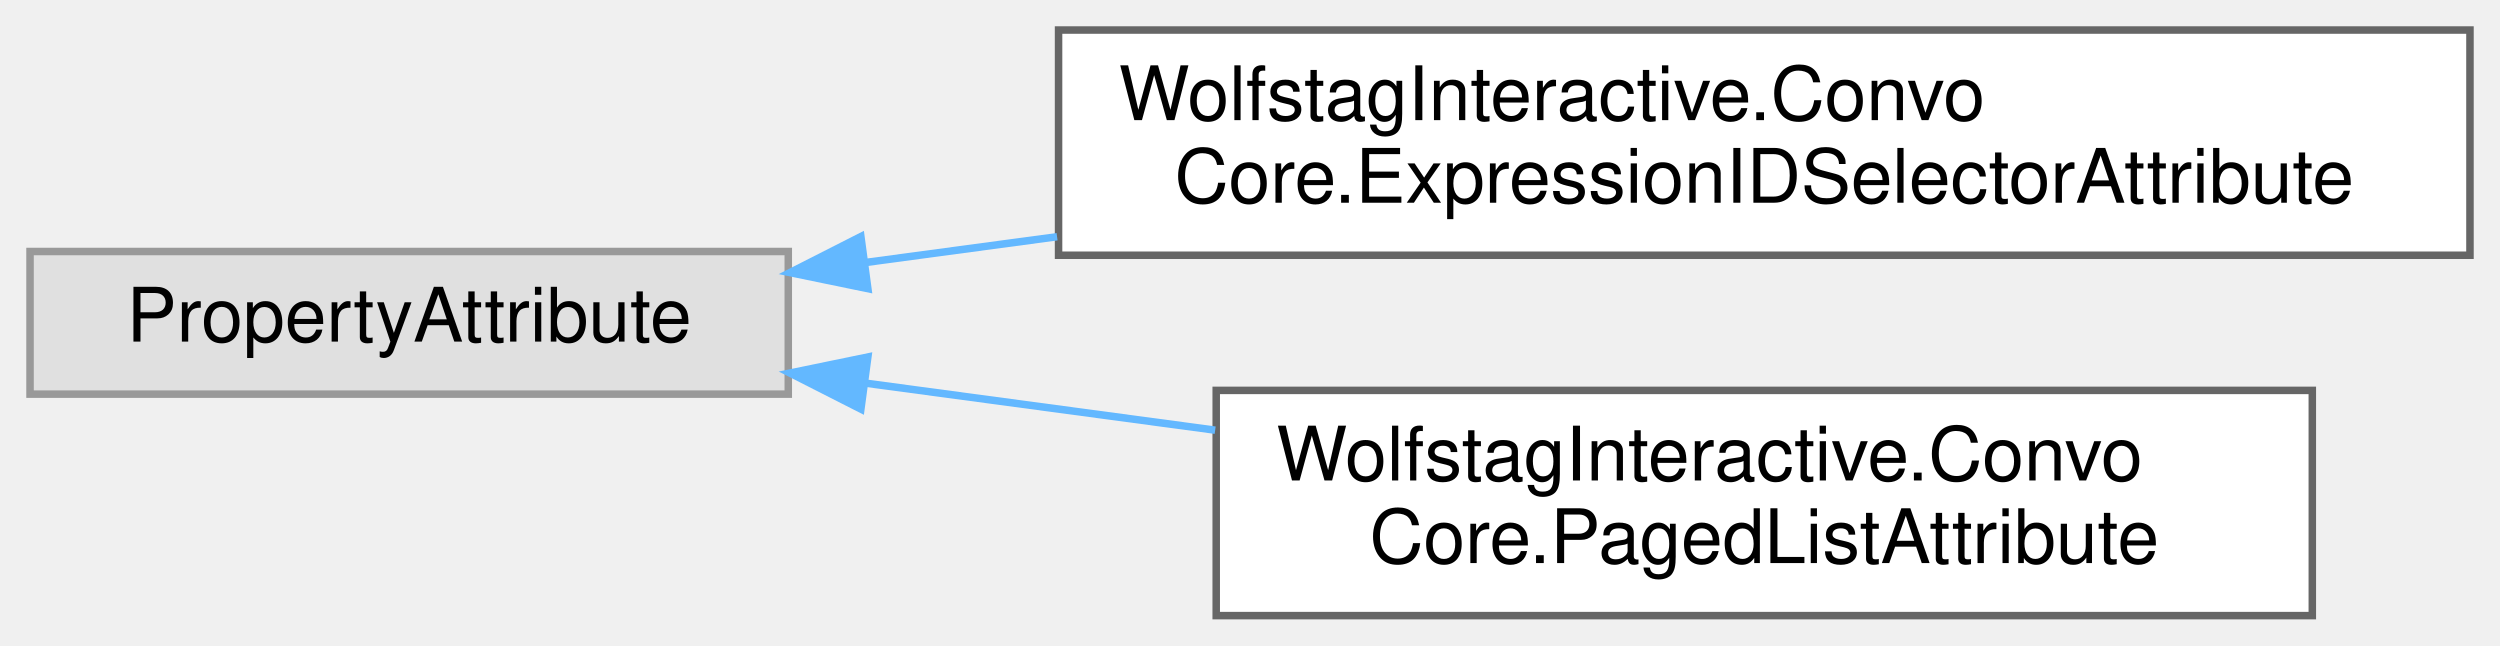
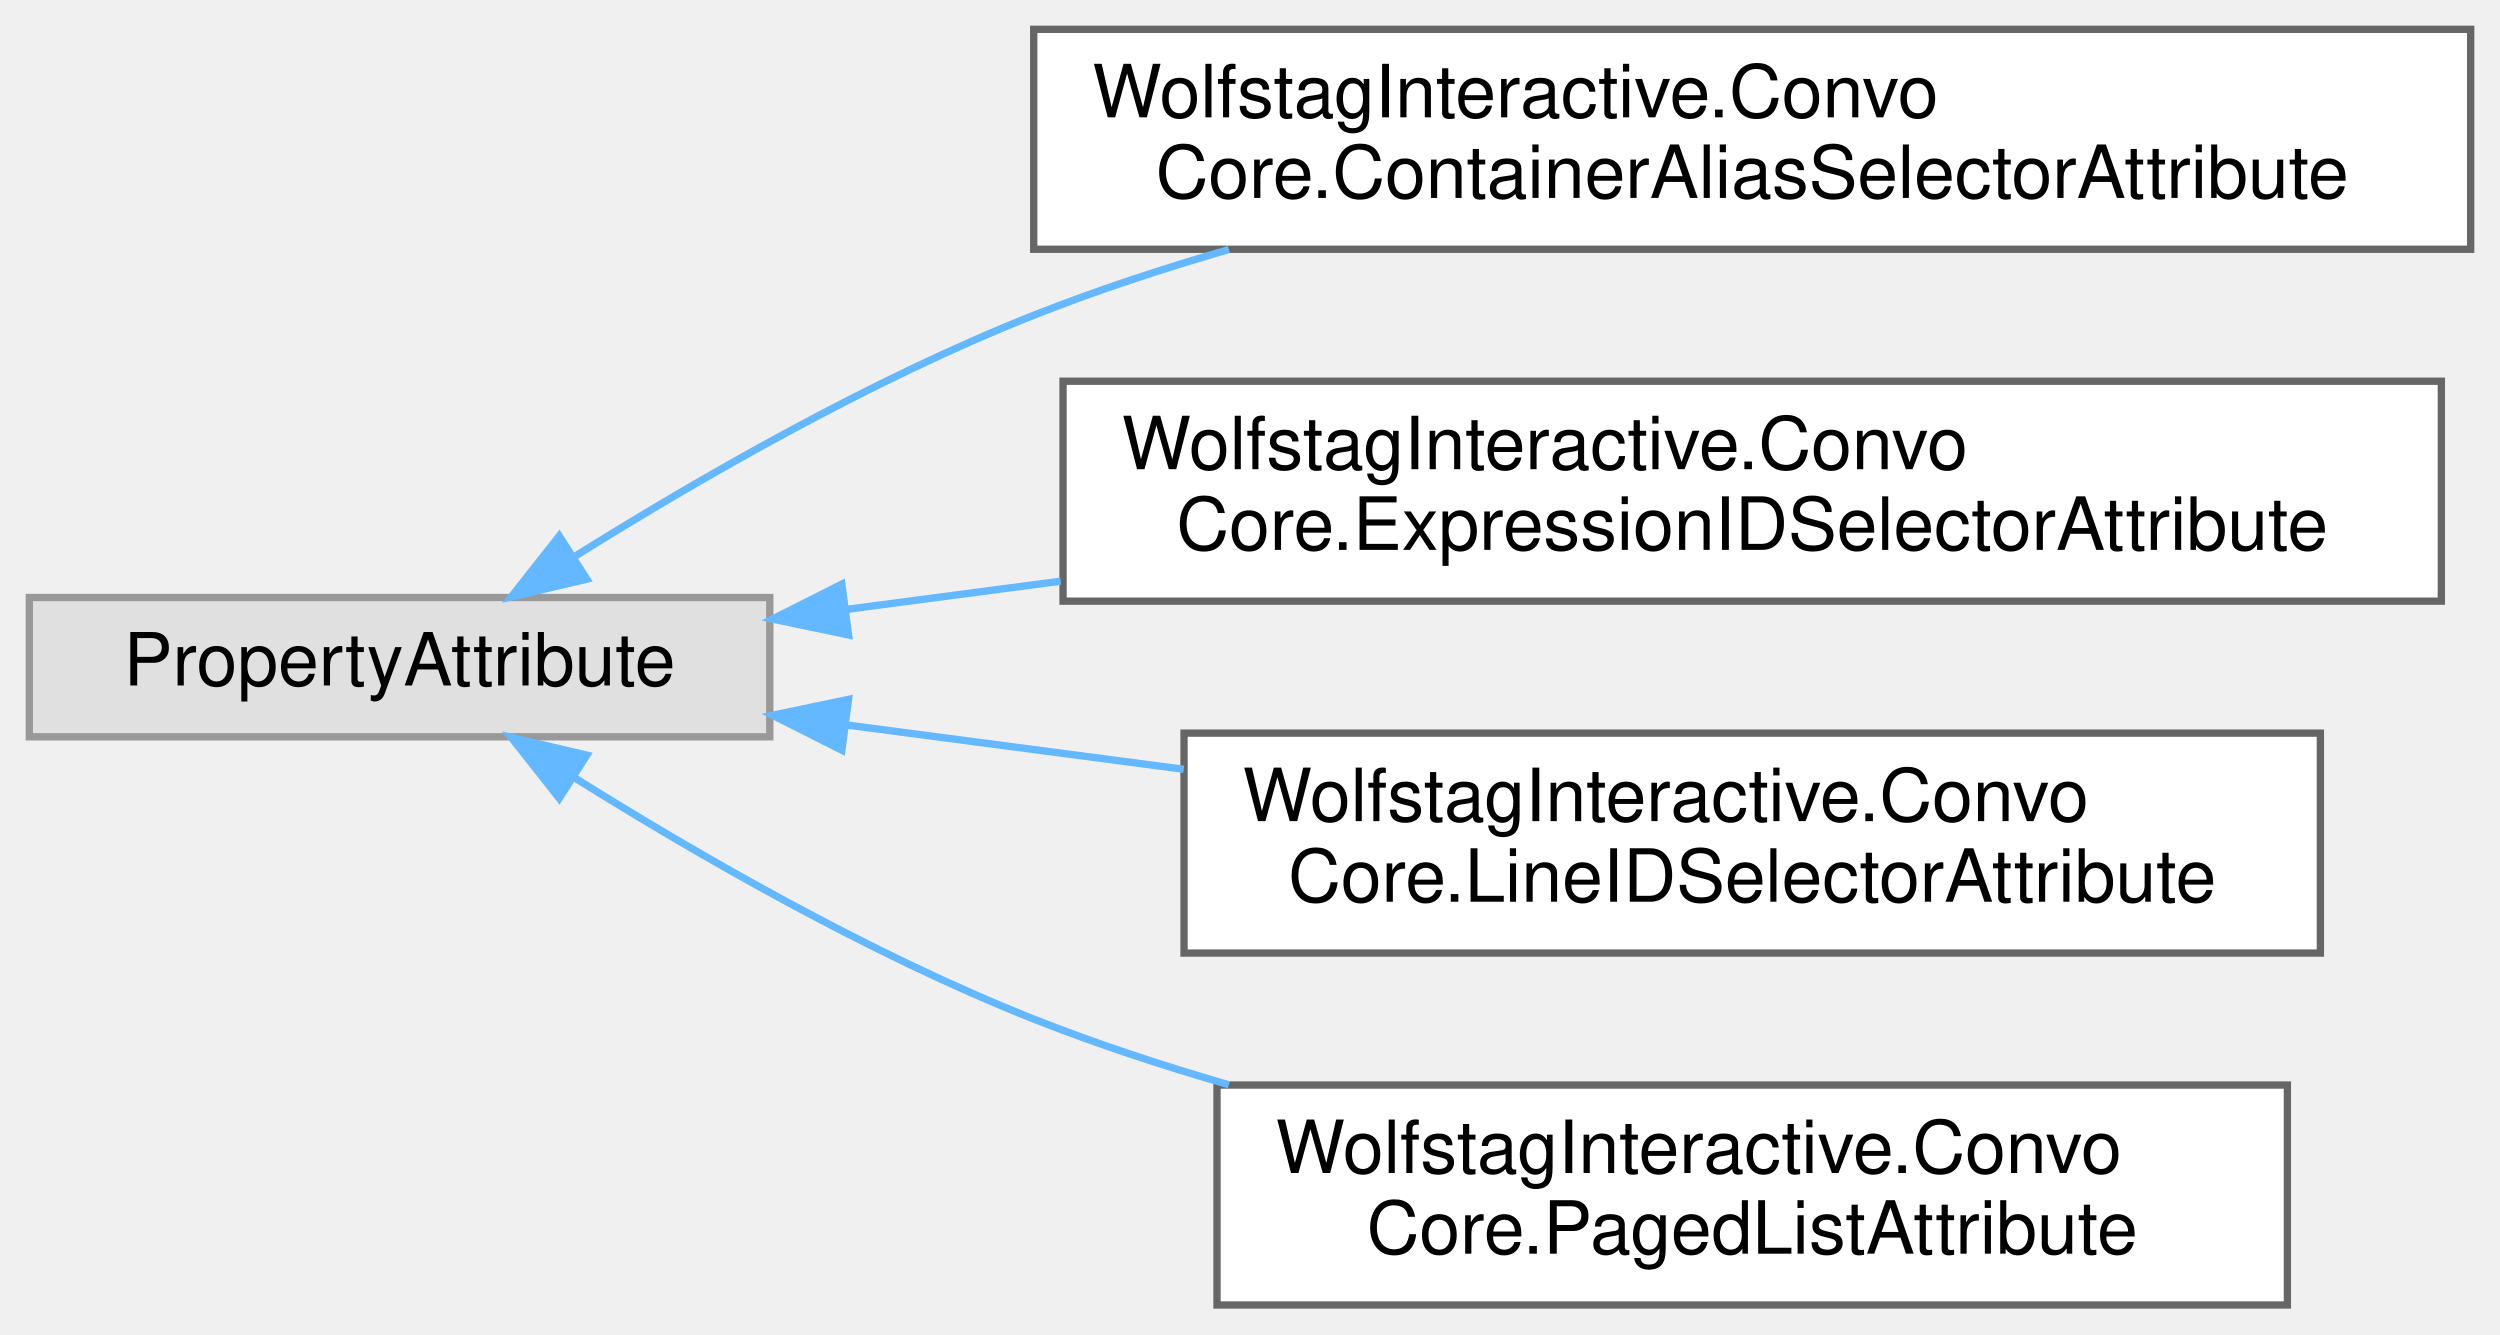
- <svg xmlns="http://www.w3.org/2000/svg" xmlns:xlink="http://www.w3.org/1999/xlink" width="333pt" height="86pt" viewBox="0.00 0.00 333.00 86.00">
-   <g id="graph0" class="graph" transform="scale(1 1) rotate(0) translate(4 82)">
+ <svg xmlns="http://www.w3.org/2000/svg" xmlns:xlink="http://www.w3.org/1999/xlink" width="341pt" height="182pt" viewBox="0.00 0.00 341.00 182.00">
+   <g id="graph0" class="graph" transform="scale(1 1) rotate(0) translate(4 178)">
    <g id="Node000000" class="node">
      <g id="a_Node000000">
        <a xlink:title=" ">
-           <polygon fill="#e0e0e0" stroke="#999999" points="101,-48.5 0,-48.5 0,-29.5 101,-29.5 101,-48.5" />
-           <text text-anchor="middle" x="50.5" y="-36.5" font-family="Helvetica,sans-Serif" font-size="10.00">PropertyAttribute</text>
+           <polygon fill="#e0e0e0" stroke="#999999" points="101,-96.5 0,-96.5 0,-77.5 101,-77.5 101,-96.5" />
+           <text text-anchor="middle" x="50.5" y="-84.5" font-family="Helvetica,sans-Serif" font-size="10.00">PropertyAttribute</text>
        </a>
      </g>
    </g>
    <g id="Node000001" class="node">
      <g id="a_Node000001">
-         <a xlink:href="classWolfstagInteractive_1_1ConvoCore_1_1ExpressionIDSelectorAttribute.html" target="_top" xlink:title="Marks a string field to be rendered as a popup of expression IDs coming from a sibling SerializedProp...">
-           <polygon fill="white" stroke="#666666" points="325,-78 137,-78 137,-48 325,-48 325,-78" />
-           <text text-anchor="start" x="145" y="-66" font-family="Helvetica,sans-Serif" font-size="10.00">WolfstagInteractive.Convo</text>
-           <text text-anchor="middle" x="231" y="-55" font-family="Helvetica,sans-Serif" font-size="10.00">Core.ExpressionIDSelectorAttribute</text>
+         <a xlink:href="classWolfstagInteractive_1_1ConvoCore_1_1ContainerAliasSelectorAttribute.html" target="_top" xlink:title="Renders a string field holding a ConversationContainer entry alias (or conversation name) as a dropdo...">
+           <polygon fill="white" stroke="#666666" points="333,-174 137,-174 137,-144 333,-144 333,-174" />
+           <text text-anchor="start" x="145" y="-162" font-family="Helvetica,sans-Serif" font-size="10.00">WolfstagInteractive.Convo</text>
+           <text text-anchor="middle" x="235" y="-151" font-family="Helvetica,sans-Serif" font-size="10.00">Core.ContainerAliasSelectorAttribute</text>
        </a>
      </g>
    </g>
    <g id="edge4_Node000000_Node000001" class="edge">
      <g id="a_edge4_Node000000_Node000001">
        <a xlink:title=" ">
-           <path fill="none" stroke="#63b8ff" d="M111.39,-47.05C119.6,-48.16 128.18,-49.31 136.8,-50.47" />
-           <polygon fill="#63b8ff" stroke="#63b8ff" points="111.6,-43.55 101.22,-45.69 110.67,-50.49 111.6,-43.55" />
+           <path fill="none" stroke="#63b8ff" d="M74.28,-102.03C91.04,-112.52 114.7,-126.17 137,-135 145.47,-138.35 154.54,-141.34 163.62,-143.97" />
+           <polygon fill="#63b8ff" stroke="#63b8ff" points="76.05,-99 65.73,-96.58 72.28,-104.9 76.05,-99" />
        </a>
      </g>
    </g>
    <g id="Node000002" class="node">
      <g id="a_Node000002">
-         <a xlink:href="classWolfstagInteractive_1_1ConvoCore_1_1PagedListAttribute.html" target="_top" xlink:title=" ">
-           <polygon fill="white" stroke="#666666" points="304,-30 158,-30 158,0 304,0 304,-30" />
-           <text text-anchor="start" x="166" y="-18" font-family="Helvetica,sans-Serif" font-size="10.00">WolfstagInteractive.Convo</text>
-           <text text-anchor="middle" x="231" y="-7" font-family="Helvetica,sans-Serif" font-size="10.00">Core.PagedListAttribute</text>
+         <a xlink:href="classWolfstagInteractive_1_1ConvoCore_1_1ExpressionIDSelectorAttribute.html" target="_top" xlink:title="Marks a string field to be rendered as a popup of expression IDs coming from a sibling SerializedProp...">
+           <polygon fill="white" stroke="#666666" points="329,-126 141,-126 141,-96 329,-96 329,-126" />
+           <text text-anchor="start" x="149" y="-114" font-family="Helvetica,sans-Serif" font-size="10.00">WolfstagInteractive.Convo</text>
+           <text text-anchor="middle" x="235" y="-103" font-family="Helvetica,sans-Serif" font-size="10.00">Core.ExpressionIDSelectorAttribute</text>
        </a>
      </g>
    </g>
    <g id="edge5_Node000000_Node000002" class="edge">
      <g id="a_edge5_Node000000_Node000002">
        <a xlink:title=" ">
-           <path fill="none" stroke="#63b8ff" d="M111.33,-30.96C126.25,-28.95 142.41,-26.78 157.86,-24.7" />
-           <polygon fill="#63b8ff" stroke="#63b8ff" points="110.67,-27.51 101.22,-32.31 111.6,-34.45 110.67,-27.51" />
+           <path fill="none" stroke="#63b8ff" d="M111.37,-94.87C120.79,-96.11 130.72,-97.42 140.68,-98.73" />
+           <polygon fill="#63b8ff" stroke="#63b8ff" points="111.74,-91.39 101.37,-93.56 110.83,-98.33 111.74,-91.39" />
+         </a>
+       </g>
+     </g>
+     <g id="Node000003" class="node">
+       <g id="a_Node000003">
+         <a xlink:href="classWolfstagInteractive_1_1ConvoCore_1_1LineIDSelectorAttribute.html" target="_top" xlink:title="Renders a string field holding a dialogue LineID as a dropdown of the lines in the owning ConvoCoreCo...">
+           <polygon fill="white" stroke="#666666" points="312.5,-78 157.5,-78 157.5,-48 312.5,-48 312.5,-78" />
+           <text text-anchor="start" x="165.5" y="-66" font-family="Helvetica,sans-Serif" font-size="10.00">WolfstagInteractive.Convo</text>
+           <text text-anchor="middle" x="235" y="-55" font-family="Helvetica,sans-Serif" font-size="10.00">Core.LineIDSelectorAttribute</text>
+         </a>
+       </g>
+     </g>
+     <g id="edge6_Node000000_Node000003" class="edge">
+       <g id="a_edge6_Node000000_Node000003">
+         <a xlink:title=" ">
+           <path fill="none" stroke="#63b8ff" d="M111.35,-79.13C126.08,-77.19 142.06,-75.09 157.46,-73.07" />
+           <polygon fill="#63b8ff" stroke="#63b8ff" points="110.83,-75.67 101.37,-80.44 111.74,-82.61 110.83,-75.67" />
+         </a>
+       </g>
+     </g>
+     <g id="Node000004" class="node">
+       <g id="a_Node000004">
+         <a xlink:href="classWolfstagInteractive_1_1ConvoCore_1_1PagedListAttribute.html" target="_top" xlink:title=" ">
+           <polygon fill="white" stroke="#666666" points="308,-30 162,-30 162,0 308,0 308,-30" />
+           <text text-anchor="start" x="170" y="-18" font-family="Helvetica,sans-Serif" font-size="10.00">WolfstagInteractive.Convo</text>
+           <text text-anchor="middle" x="235" y="-7" font-family="Helvetica,sans-Serif" font-size="10.00">Core.PagedListAttribute</text>
+         </a>
+       </g>
+     </g>
+     <g id="edge7_Node000000_Node000004" class="edge">
+       <g id="a_edge7_Node000000_Node000004">
+         <a xlink:title=" ">
+           <path fill="none" stroke="#63b8ff" d="M74.28,-71.97C91.04,-61.48 114.7,-47.83 137,-39 145.47,-35.65 154.54,-32.66 163.62,-30.03" />
+           <polygon fill="#63b8ff" stroke="#63b8ff" points="72.28,-69.1 65.73,-77.42 76.05,-75 72.28,-69.1" />
        </a>
      </g>
    </g>
  </g>
</svg>
